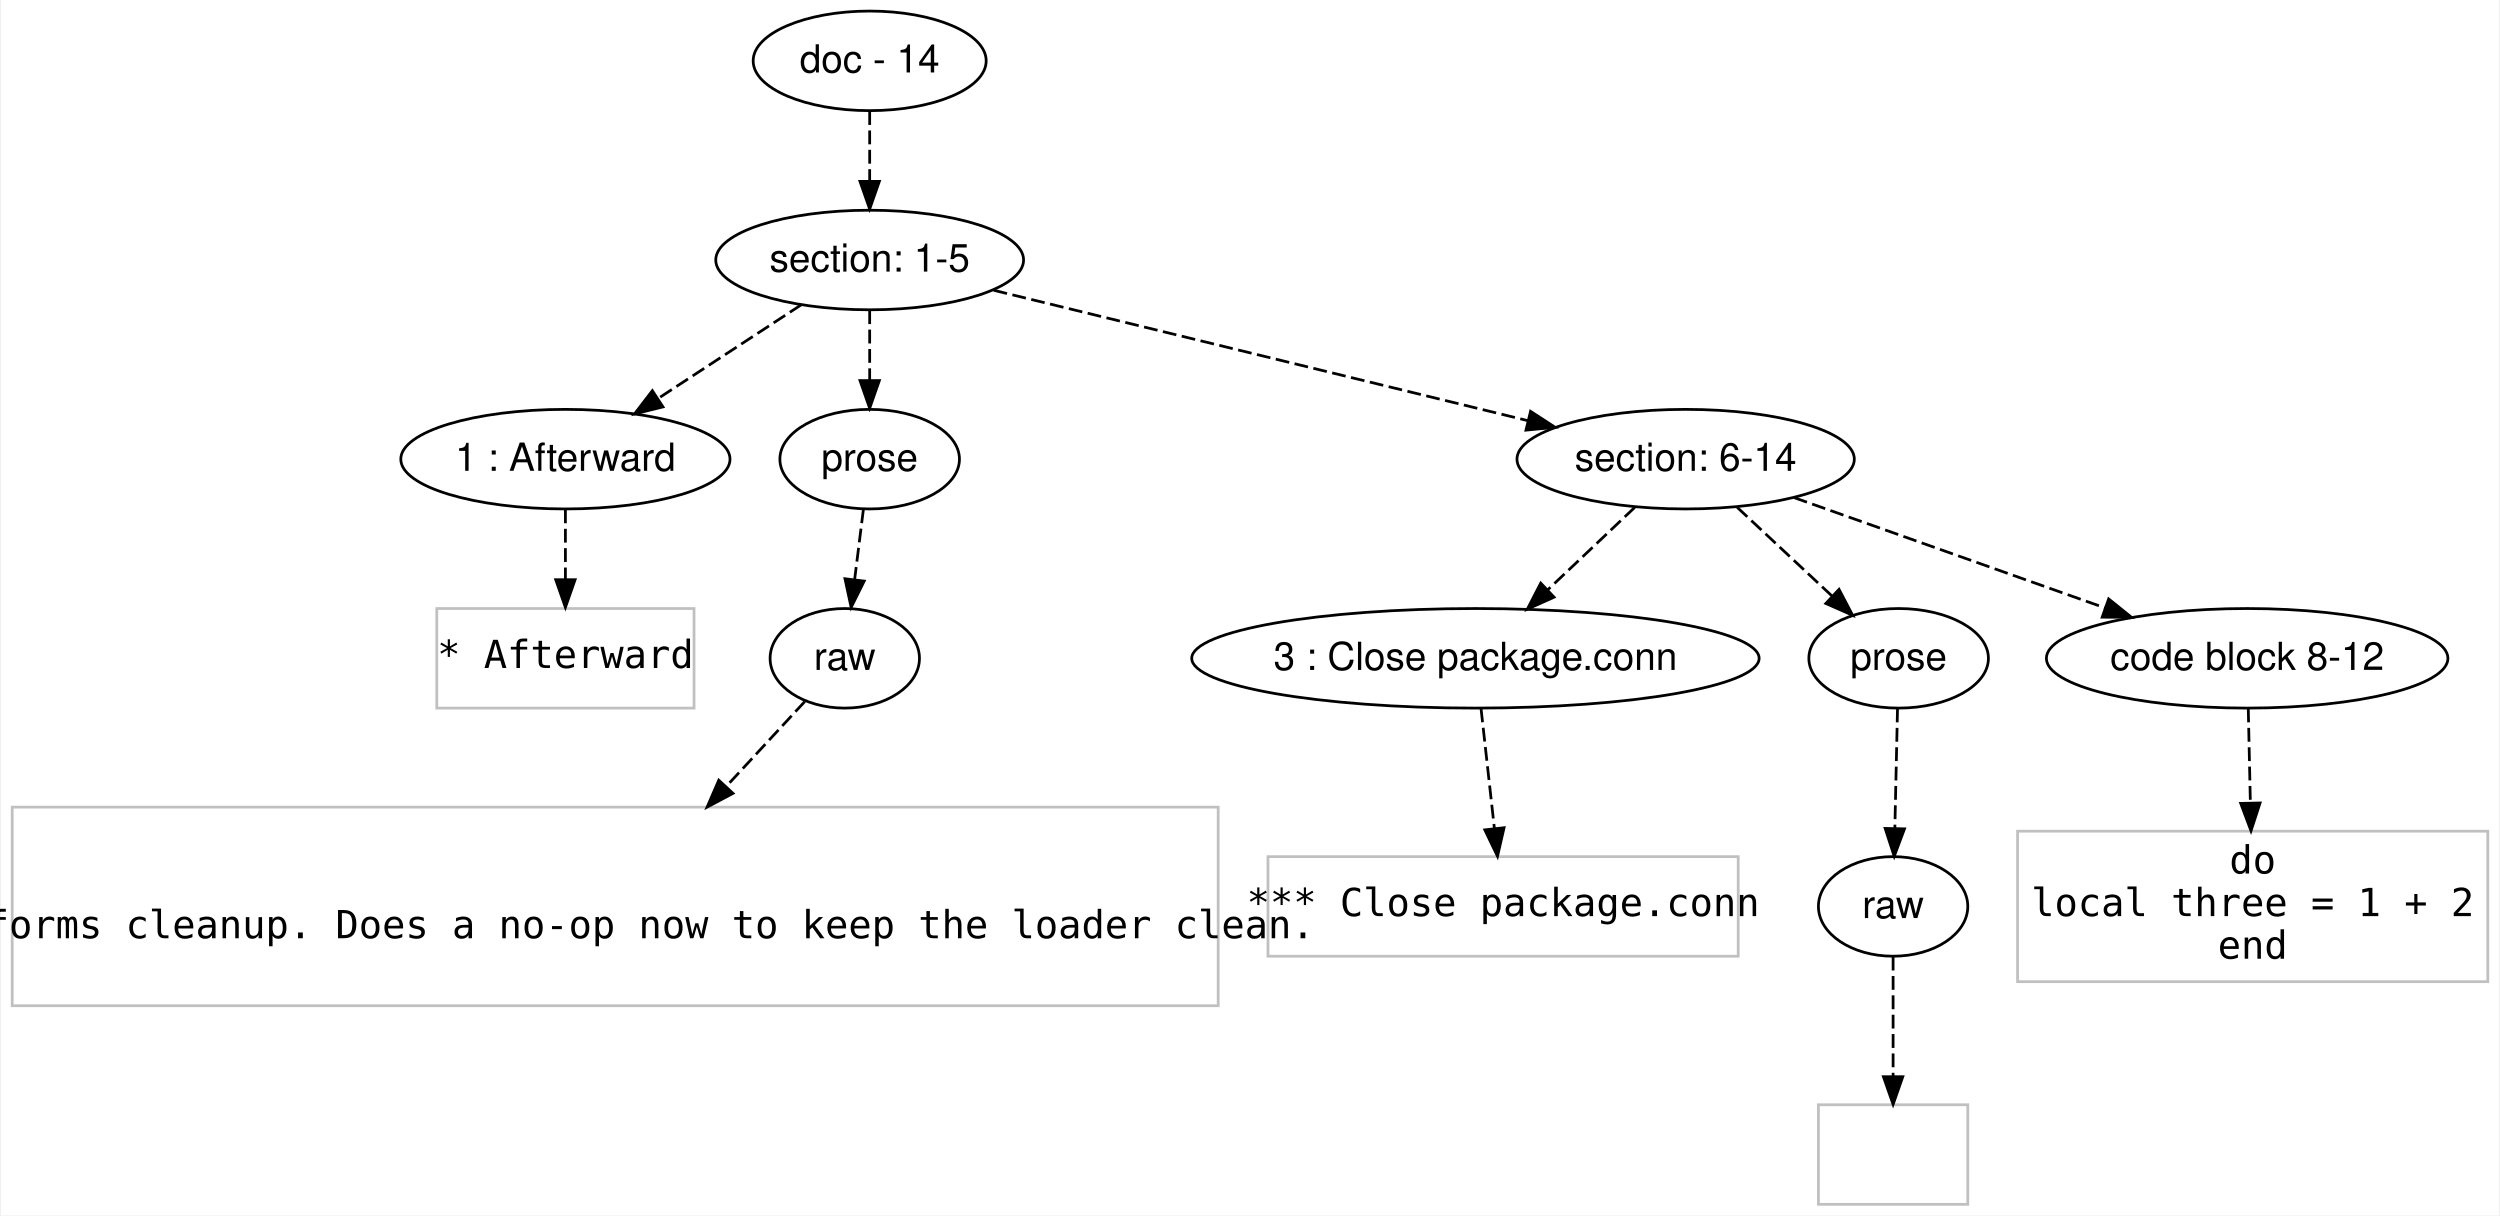
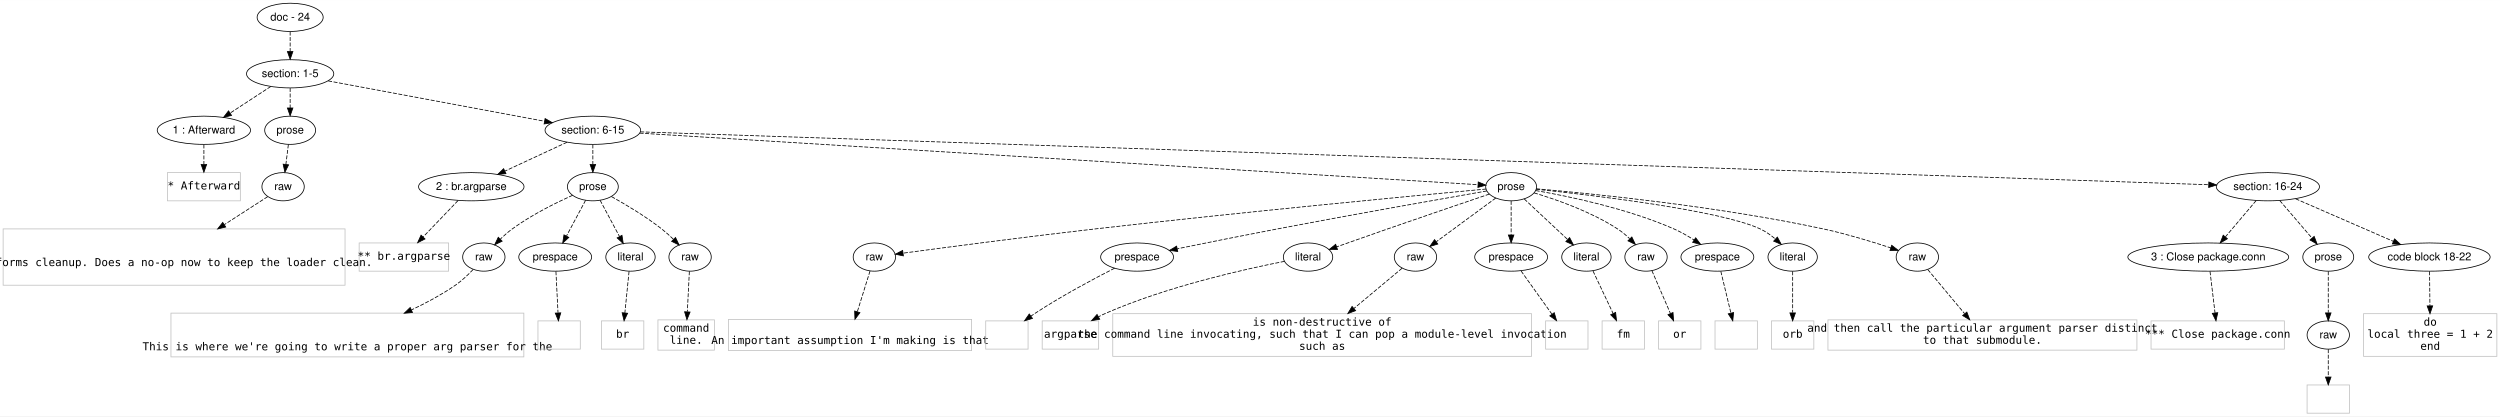
- <svg xmlns="http://www.w3.org/2000/svg" width="903pt" height="439pt" viewBox="0.00 0.00 903.00 439.40">
-   <g id="graph0" class="graph" transform="scale(1 1) rotate(0) translate(4 435.4)">
-     <polygon fill="#ffffff" stroke="transparent" points="-4,4 -4,-435.4 899,-435.4 899,4 -4,4" />
+ <svg xmlns="http://www.w3.org/2000/svg" width="3188pt" height="531pt" viewBox="0.00 0.00 3188.00 530.80">
+   <g id="graph0" class="graph" transform="scale(1 1) rotate(0) translate(4 526.8001)">
+     <polygon fill="#ffffff" stroke="transparent" points="-4,4 -4,-526.8 3184,-526.8 3184,4 -4,4" />
    <g id="node1" class="node">
-       <ellipse fill="none" stroke="#000000" cx="310" cy="-413.4" rx="42.122" ry="18" />
-       <text text-anchor="middle" x="310" y="-409.2" font-family="Helvetica,sans-Serif" font-size="14.00" fill="#000000">doc - 14</text>
+       <ellipse fill="none" stroke="#000000" cx="366" cy="-504.8" rx="42.122" ry="18" />
+       <text text-anchor="middle" x="366" y="-500.6" font-family="Helvetica,sans-Serif" font-size="14.00" fill="#000000">doc - 24</text>
    </g>
    <g id="node2" class="node">
-       <ellipse fill="none" stroke="#000000" cx="310" cy="-341.4" rx="55.646" ry="18" />
-       <text text-anchor="middle" x="310" y="-337.2" font-family="Helvetica,sans-Serif" font-size="14.00" fill="#000000">section: 1-5</text>
+       <ellipse fill="none" stroke="#000000" cx="366" cy="-432.8" rx="55.646" ry="18" />
+       <text text-anchor="middle" x="366" y="-428.6" font-family="Helvetica,sans-Serif" font-size="14.00" fill="#000000">section: 1-5</text>
    </g>
    <g id="edge1" class="edge">
-       <path fill="none" stroke="#000000" stroke-dasharray="5,2" d="M310,-395.231C310,-387.531 310,-378.374 310,-369.817" />
-       <polygon fill="#000000" stroke="#000000" points="313.5,-369.813 310,-359.813 306.5,-369.813 313.5,-369.813" />
+       <path fill="none" stroke="#000000" stroke-dasharray="5,2" d="M366,-486.631C366,-478.931 366,-469.774 366,-461.217" />
+       <polygon fill="#000000" stroke="#000000" points="369.5,-461.213 366,-451.213 362.5,-461.213 369.5,-461.213" />
    </g>
    <g id="node3" class="node">
-       <ellipse fill="none" stroke="#000000" cx="200" cy="-269.4" rx="59.514" ry="18" />
-       <text text-anchor="middle" x="200" y="-265.2" font-family="Helvetica,sans-Serif" font-size="14.00" fill="#000000">1 : Afterward</text>
+       <ellipse fill="none" stroke="#000000" cx="256" cy="-360.8" rx="59.514" ry="18" />
+       <text text-anchor="middle" x="256" y="-356.6" font-family="Helvetica,sans-Serif" font-size="14.00" fill="#000000">1 : Afterward</text>
    </g>
    <g id="edge2" class="edge">
-       <path fill="none" stroke="#000000" stroke-dasharray="5,2" d="M285.314,-325.242C269.995,-315.215 250.113,-302.201 233.396,-291.26" />
-       <polygon fill="#000000" stroke="#000000" points="235.268,-288.302 224.984,-285.753 231.435,-294.159 235.268,-288.302" />
+       <path fill="none" stroke="#000000" stroke-dasharray="5,2" d="M341.314,-416.642C325.995,-406.615 306.113,-393.601 289.396,-382.659" />
+       <polygon fill="#000000" stroke="#000000" points="291.268,-379.702 280.984,-377.154 287.435,-385.558 291.268,-379.702" />
    </g>
    <g id="node4" class="node">
-       <ellipse fill="none" stroke="#000000" cx="310" cy="-269.4" rx="32.459" ry="18" />
-       <text text-anchor="middle" x="310" y="-265.2" font-family="Helvetica,sans-Serif" font-size="14.00" fill="#000000">prose</text>
+       <ellipse fill="none" stroke="#000000" cx="366" cy="-360.8" rx="32.459" ry="18" />
+       <text text-anchor="middle" x="366" y="-356.6" font-family="Helvetica,sans-Serif" font-size="14.00" fill="#000000">prose</text>
    </g>
    <g id="edge3" class="edge">
-       <path fill="none" stroke="#000000" stroke-dasharray="5,2" d="M310,-323.231C310,-315.531 310,-306.374 310,-297.817" />
-       <polygon fill="#000000" stroke="#000000" points="313.5,-297.813 310,-287.813 306.5,-297.813 313.5,-297.813" />
+       <path fill="none" stroke="#000000" stroke-dasharray="5,2" d="M366,-414.631C366,-406.931 366,-397.774 366,-389.217" />
+       <polygon fill="#000000" stroke="#000000" points="369.5,-389.213 366,-379.213 362.5,-389.213 369.5,-389.213" />
    </g>
    <g id="node5" class="node">
-       <ellipse fill="none" stroke="#000000" cx="605" cy="-269.4" rx="60.983" ry="18" />
-       <text text-anchor="middle" x="605" y="-265.2" font-family="Helvetica,sans-Serif" font-size="14.00" fill="#000000">section: 6-14</text>
+       <ellipse fill="none" stroke="#000000" cx="752" cy="-360.8" rx="60.983" ry="18" />
+       <text text-anchor="middle" x="752" y="-356.6" font-family="Helvetica,sans-Serif" font-size="14.00" fill="#000000">section: 6-15</text>
    </g>
    <g id="edge4" class="edge">
-       <path fill="none" stroke="#000000" stroke-dasharray="5,2" d="M354.804,-330.465C406.502,-317.847 491.614,-297.074 547.988,-283.315" />
-       <polygon fill="#000000" stroke="#000000" points="548.933,-286.687 557.818,-280.916 547.273,-279.887 548.933,-286.687" />
+       <path fill="none" stroke="#000000" stroke-dasharray="5,2" d="M414.496,-423.754C484.452,-410.705 613.674,-386.602 690.325,-372.304" />
+       <polygon fill="#000000" stroke="#000000" points="691.133,-375.714 700.322,-370.44 689.85,-368.833 691.133,-375.714" />
    </g>
    <g id="node6" class="node">
-       <polygon fill="none" stroke="#c0c0c0" points="246.5,-215.4 153.5,-215.4 153.5,-179.4 246.5,-179.4 246.5,-215.4" />
-       <text text-anchor="middle" x="200" y="-193.9" font-family="Inconsolata" font-size="14.00" fill="#000000">* Afterward</text>
+       <polygon fill="none" stroke="#c0c0c0" points="302.5,-306.8 209.5,-306.8 209.5,-270.8 302.5,-270.8 302.5,-306.8" />
+       <text text-anchor="middle" x="256" y="-285.3" font-family="Inconsolata" font-size="14.00" fill="#000000">* Afterward</text>
    </g>
    <g id="edge5" class="edge">
-       <path fill="none" stroke="#000000" stroke-dasharray="5,2" d="M200,-251.231C200,-243.531 200,-234.374 200,-225.817" />
-       <polygon fill="#000000" stroke="#000000" points="203.5,-225.813 200,-215.813 196.5,-225.813 203.5,-225.813" />
+       <path fill="none" stroke="#000000" stroke-dasharray="5,2" d="M256,-342.631C256,-334.931 256,-325.774 256,-317.217" />
+       <polygon fill="#000000" stroke="#000000" points="259.5,-317.213 256,-307.213 252.5,-317.213 259.5,-317.213" />
    </g>
    <g id="node7" class="node">
-       <ellipse fill="none" stroke="#000000" cx="301" cy="-197.4" rx="27" ry="18" />
-       <text text-anchor="middle" x="301" y="-193.2" font-family="Helvetica,sans-Serif" font-size="14.00" fill="#000000">raw</text>
+       <ellipse fill="none" stroke="#000000" cx="357" cy="-288.8" rx="27" ry="18" />
+       <text text-anchor="middle" x="357" y="-284.6" font-family="Helvetica,sans-Serif" font-size="14.00" fill="#000000">raw</text>
    </g>
    <g id="edge6" class="edge">
-       <path fill="none" stroke="#000000" stroke-dasharray="5,2" d="M307.729,-251.231C306.766,-243.531 305.622,-234.374 304.552,-225.817" />
-       <polygon fill="#000000" stroke="#000000" points="308.015,-225.302 303.302,-215.813 301.069,-226.17 308.015,-225.302" />
+       <path fill="none" stroke="#000000" stroke-dasharray="5,2" d="M363.729,-342.631C362.766,-334.931 361.622,-325.774 360.552,-317.217" />
+       <polygon fill="#000000" stroke="#000000" points="364.015,-316.702 359.302,-307.213 357.069,-317.57 364.015,-316.702" />
    </g>
    <g id="node9" class="node">
-       <ellipse fill="none" stroke="#000000" cx="529" cy="-197.4" rx="102.563" ry="18" />
-       <text text-anchor="middle" x="529" y="-193.2" font-family="Helvetica,sans-Serif" font-size="14.00" fill="#000000">3 : Close package.conn</text>
+       <ellipse fill="none" stroke="#000000" cx="597" cy="-288.8" rx="67.272" ry="18" />
+       <text text-anchor="middle" x="597" y="-284.6" font-family="Helvetica,sans-Serif" font-size="14.00" fill="#000000">2 : br.argparse</text>
    </g>
    <g id="edge8" class="edge">
-       <path fill="none" stroke="#000000" stroke-dasharray="5,2" d="M586.602,-251.971C577.129,-242.996 565.416,-231.9 555.032,-222.062" />
-       <polygon fill="#000000" stroke="#000000" points="557.423,-219.506 547.756,-215.169 552.609,-224.587 557.423,-219.506" />
+       <path fill="none" stroke="#000000" stroke-dasharray="5,2" d="M719.129,-345.531C696.041,-334.806 664.937,-320.358 639.897,-308.726" />
+       <polygon fill="#000000" stroke="#000000" points="641.17,-305.459 630.627,-304.42 638.221,-311.807 641.17,-305.459" />
    </g>
    <g id="node10" class="node">
-       <ellipse fill="none" stroke="#000000" cx="682" cy="-197.4" rx="32.459" ry="18" />
-       <text text-anchor="middle" x="682" y="-193.2" font-family="Helvetica,sans-Serif" font-size="14.00" fill="#000000">prose</text>
+       <ellipse fill="none" stroke="#000000" cx="752" cy="-288.8" rx="32.459" ry="18" />
+       <text text-anchor="middle" x="752" y="-284.6" font-family="Helvetica,sans-Serif" font-size="14.00" fill="#000000">prose</text>
    </g>
    <g id="edge9" class="edge">
-       <path fill="none" stroke="#000000" stroke-dasharray="5,2" d="M623.64,-251.971C633.982,-242.3 646.958,-230.166 658.047,-219.798" />
-       <polygon fill="#000000" stroke="#000000" points="660.452,-222.34 665.366,-212.954 655.672,-217.227 660.452,-222.34" />
+       <path fill="none" stroke="#000000" stroke-dasharray="5,2" d="M752,-342.631C752,-334.931 752,-325.774 752,-317.217" />
+       <polygon fill="#000000" stroke="#000000" points="755.5,-317.213 752,-307.213 748.5,-317.213 755.5,-317.213" />
    </g>
    <g id="node11" class="node">
-       <ellipse fill="none" stroke="#000000" cx="808" cy="-197.4" rx="72.584" ry="18" />
-       <text text-anchor="middle" x="808" y="-193.2" font-family="Helvetica,sans-Serif" font-size="14.00" fill="#000000">code block 8-12</text>
+       <ellipse fill="none" stroke="#000000" cx="1923" cy="-288.8" rx="32.459" ry="18" />
+       <text text-anchor="middle" x="1923" y="-284.6" font-family="Helvetica,sans-Serif" font-size="14.00" fill="#000000">prose</text>
    </g>
    <g id="edge10" class="edge">
-       <path fill="none" stroke="#000000" stroke-dasharray="5,2" d="M644.14,-255.518C676.155,-244.163 721.685,-228.014 756.629,-215.62" />
-       <polygon fill="#000000" stroke="#000000" points="757.93,-218.873 766.184,-212.231 755.59,-212.275 757.93,-218.873" />
+       <path fill="none" stroke="#000000" stroke-dasharray="5,2" d="M811.68,-357.131C1018.696,-344.402 1702.918,-302.332 1880.561,-291.409" />
+       <polygon fill="#000000" stroke="#000000" points="1881.039,-294.887 1890.805,-290.78 1880.609,-287.9 1881.039,-294.887" />
+     </g>
+     <g id="node12" class="node">
+       <ellipse fill="none" stroke="#000000" cx="2888" cy="-288.8" rx="65.819" ry="18" />
+       <text text-anchor="middle" x="2888" y="-284.6" font-family="Helvetica,sans-Serif" font-size="14.00" fill="#000000">section: 16-24</text>
+     </g>
+     <g id="edge11" class="edge">
+       <path fill="none" stroke="#000000" stroke-dasharray="5,2" d="M812.486,-358.761C1116.462,-348.515 2475.989,-302.688 2812.482,-291.346" />
+       <polygon fill="#000000" stroke="#000000" points="2812.732,-294.839 2822.608,-291.004 2812.496,-287.843 2812.732,-294.839" />
    </g>
    <g id="node8" class="node">
-       <polygon fill="none" stroke="#c0c0c0" points="436,-143.601 0,-143.601 0,-71.799 436,-71.799 436,-143.601" />
-       <text text-anchor="middle" x="218" y="-96.2" font-family="Inconsolata" font-size="14.00" fill="#000000">Performs cleanup. Does a no-op now to keep the loader clean.</text>
+       <polygon fill="none" stroke="#c0c0c0" points="436,-235.001 0,-235.001 0,-163.199 436,-163.199 436,-235.001" />
+       <text text-anchor="middle" x="218" y="-187.6" font-family="Inconsolata" font-size="14.00" fill="#000000">Performs cleanup. Does a no-op now to keep the loader clean.</text>
    </g>
    <g id="edge7" class="edge">
-       <path fill="none" stroke="#000000" stroke-dasharray="5,2" d="M286.543,-181.775C278.618,-173.211 268.363,-162.128 258.211,-151.157" />
-       <polygon fill="#000000" stroke="#000000" points="260.589,-148.574 251.229,-143.611 255.452,-153.328 260.589,-148.574" />
-     </g>
-     <g id="node12" class="node">
-       <polygon fill="none" stroke="#c0c0c0" points="624,-125.7 454,-125.7 454,-89.7 624,-89.7 624,-125.7" />
-       <text text-anchor="middle" x="539" y="-104.2" font-family="Inconsolata" font-size="14.00" fill="#000000">*** Close package.conn</text>
-     </g>
-     <g id="edge11" class="edge">
-       <path fill="none" stroke="#000000" stroke-dasharray="5,2" d="M531.024,-179.248C532.406,-166.846 534.266,-150.163 535.842,-136.026" />
-       <polygon fill="#000000" stroke="#000000" points="539.35,-136.151 536.979,-125.825 532.393,-135.376 539.35,-136.151" />
+       <path fill="none" stroke="#000000" stroke-dasharray="5,2" d="M337.38,-276.139C322.843,-266.758 302.153,-253.406 282.071,-240.447" />
+       <polygon fill="#000000" stroke="#000000" points="283.822,-237.411 273.522,-234.929 280.026,-243.293 283.822,-237.411" />
    </g>
    <g id="node13" class="node">
-       <ellipse fill="none" stroke="#000000" cx="680" cy="-107.7" rx="27" ry="18" />
-       <text text-anchor="middle" x="680" y="-103.5" font-family="Helvetica,sans-Serif" font-size="14.00" fill="#000000">raw</text>
+       <polygon fill="none" stroke="#c0c0c0" points="568,-217.1 454,-217.1 454,-181.1 568,-181.1 568,-217.1" />
+       <text text-anchor="middle" x="511" y="-195.6" font-family="Inconsolata" font-size="14.00" fill="#000000">** br.argparse</text>
    </g>
    <g id="edge12" class="edge">
-       <path fill="none" stroke="#000000" stroke-dasharray="5,2" d="M681.595,-179.248C681.319,-166.846 680.947,-150.163 680.632,-136.026" />
-       <polygon fill="#000000" stroke="#000000" points="684.126,-135.745 680.404,-125.825 677.128,-135.901 684.126,-135.745" />
+       <path fill="none" stroke="#000000" stroke-dasharray="5,2" d="M580.009,-271.078C567.337,-257.861 549.837,-239.608 535.631,-224.791" />
+       <polygon fill="#000000" stroke="#000000" points="537.993,-222.197 528.546,-217.401 532.94,-227.042 537.993,-222.197" />
+     </g>
+     <g id="node14" class="node">
+       <ellipse fill="none" stroke="#000000" cx="613" cy="-199.1" rx="27" ry="18" />
+       <text text-anchor="middle" x="613" y="-194.9" font-family="Helvetica,sans-Serif" font-size="14.00" fill="#000000">raw</text>
+     </g>
+     <g id="edge13" class="edge">
+       <path fill="none" stroke="#000000" stroke-dasharray="5,2" d="M726.215,-277.895C704.598,-268.157 673.435,-252.693 649,-234.8 643.904,-231.069 638.837,-226.625 634.183,-222.161" />
+       <polygon fill="#000000" stroke="#000000" points="636.343,-219.369 626.807,-214.751 631.382,-224.308 636.343,-219.369" />
    </g>
    <g id="node15" class="node">
-       <polygon fill="none" stroke="#c0c0c0" points="895,-134.9 725,-134.9 725,-80.5 895,-80.5 895,-134.9" />
-       <text text-anchor="middle" x="810" y="-119.6" font-family="Inconsolata" font-size="14.00" fill="#000000">do</text>
-       <text text-anchor="middle" x="810" y="-104.2" font-family="Inconsolata" font-size="14.00" fill="#000000">   local three = 1 + 2</text>
-       <text text-anchor="middle" x="810" y="-88.8" font-family="Inconsolata" font-size="14.00" fill="#000000">end</text>
+       <ellipse fill="none" stroke="#000000" cx="704" cy="-199.1" rx="46.474" ry="18" />
+       <text text-anchor="middle" x="704" y="-194.9" font-family="Helvetica,sans-Serif" font-size="14.00" fill="#000000">prespace</text>
    </g>
    <g id="edge14" class="edge">
-       <path fill="none" stroke="#000000" stroke-dasharray="5,2" d="M808.405,-179.248C808.624,-169.429 808.903,-156.925 809.165,-145.126" />
-       <polygon fill="#000000" stroke="#000000" points="812.667,-145.1 809.391,-135.024 805.669,-144.944 812.667,-145.1" />
-     </g>
-     <g id="node14" class="node">
-       <polygon fill="none" stroke="#c0c0c0" points="707,-36 653,-36 653,0 707,0 707,-36" />
-     </g>
-     <g id="edge13" class="edge">
-       <path fill="none" stroke="#000000" stroke-dasharray="5,2" d="M680,-89.548C680,-77.147 680,-60.463 680,-46.326" />
-       <polygon fill="#000000" stroke="#000000" points="683.5,-46.125 680,-36.125 676.5,-46.125 683.5,-46.125" />
+       <path fill="none" stroke="#000000" stroke-dasharray="5,2" d="M742.745,-271.505C735.862,-258.642 726.337,-240.843 718.454,-226.111" />
+       <polygon fill="#000000" stroke="#000000" points="721.359,-224.122 713.555,-216.956 715.187,-227.424 721.359,-224.122" />
+     </g>
+     <g id="node16" class="node">
+       <ellipse fill="none" stroke="#000000" cx="800" cy="-199.1" rx="31.481" ry="18" />
+       <text text-anchor="middle" x="800" y="-194.9" font-family="Helvetica,sans-Serif" font-size="14.00" fill="#000000">literal</text>
+     </g>
+     <g id="edge15" class="edge">
+       <path fill="none" stroke="#000000" stroke-dasharray="5,2" d="M761.255,-271.505C768.227,-258.475 777.911,-240.38 785.852,-225.539" />
+       <polygon fill="#000000" stroke="#000000" points="789.141,-226.81 790.774,-216.342 782.969,-223.508 789.141,-226.81" />
+     </g>
+     <g id="node17" class="node">
+       <ellipse fill="none" stroke="#000000" cx="876" cy="-199.1" rx="27" ry="18" />
+       <text text-anchor="middle" x="876" y="-194.9" font-family="Helvetica,sans-Serif" font-size="14.00" fill="#000000">raw</text>
+     </g>
+     <g id="edge16" class="edge">
+       <path fill="none" stroke="#000000" stroke-dasharray="5,2" d="M775.758,-276.202C794.043,-266.046 819.56,-250.854 840,-234.8 844.967,-230.899 849.977,-226.38 854.617,-221.897" />
+       <polygon fill="#000000" stroke="#000000" points="857.414,-224.049 862.002,-214.499 852.46,-219.104 857.414,-224.049" />
+     </g>
+     <g id="node22" class="node">
+       <ellipse fill="none" stroke="#000000" cx="1111" cy="-199.1" rx="27" ry="18" />
+       <text text-anchor="middle" x="1111" y="-194.9" font-family="Helvetica,sans-Serif" font-size="14.00" fill="#000000">raw</text>
+     </g>
+     <g id="edge21" class="edge">
+       <path fill="none" stroke="#000000" stroke-dasharray="5,2" d="M1891.188,-285.858C1808.591,-278.158 1580.539,-256.499 1391,-234.8 1303.592,-224.793 1201.074,-211.264 1147.627,-204.075" />
+       <polygon fill="#000000" stroke="#000000" points="1147.989,-200.592 1137.611,-202.724 1147.054,-207.529 1147.989,-200.592" />
+     </g>
+     <g id="node23" class="node">
+       <ellipse fill="none" stroke="#000000" cx="1446" cy="-199.1" rx="46.474" ry="18" />
+       <text text-anchor="middle" x="1446" y="-194.9" font-family="Helvetica,sans-Serif" font-size="14.00" fill="#000000">prespace</text>
+     </g>
+     <g id="edge22" class="edge">
+       <path fill="none" stroke="#000000" stroke-dasharray="5,2" d="M1891.972,-283.399C1837.62,-273.893 1721.675,-253.413 1624,-234.8 1581.308,-226.665 1532.965,-216.936 1497.444,-209.69" />
+       <polygon fill="#000000" stroke="#000000" points="1497.816,-206.194 1487.318,-207.621 1496.415,-213.052 1497.816,-206.194" />
+     </g>
+     <g id="node24" class="node">
+       <ellipse fill="none" stroke="#000000" cx="1664" cy="-199.1" rx="31.481" ry="18" />
+       <text text-anchor="middle" x="1664" y="-194.9" font-family="Helvetica,sans-Serif" font-size="14.00" fill="#000000">literal</text>
+     </g>
+     <g id="edge23" class="edge">
+       <path fill="none" stroke="#000000" stroke-dasharray="5,2" d="M1895.285,-279.425C1863.713,-268.723 1810.59,-250.648 1765,-234.8 1743.608,-227.364 1719.715,-218.925 1700.539,-212.119" />
+       <polygon fill="#000000" stroke="#000000" points="1701.575,-208.772 1690.98,-208.723 1699.232,-215.369 1701.575,-208.772" />
+     </g>
+     <g id="node25" class="node">
+       <ellipse fill="none" stroke="#000000" cx="1801" cy="-199.1" rx="27" ry="18" />
+       <text text-anchor="middle" x="1801" y="-194.9" font-family="Helvetica,sans-Serif" font-size="14.00" fill="#000000">raw</text>
+     </g>
+     <g id="edge24" class="edge">
+       <path fill="none" stroke="#000000" stroke-dasharray="5,2" d="M1903.399,-274.388C1882.853,-259.282 1850.443,-235.453 1827.598,-218.656" />
+       <polygon fill="#000000" stroke="#000000" points="1829.485,-215.7 1819.355,-212.596 1825.339,-221.339 1829.485,-215.7" />
+     </g>
+     <g id="node26" class="node">
+       <ellipse fill="none" stroke="#000000" cx="1923" cy="-199.1" rx="46.474" ry="18" />
+       <text text-anchor="middle" x="1923" y="-194.9" font-family="Helvetica,sans-Serif" font-size="14.00" fill="#000000">prespace</text>
+     </g>
+     <g id="edge25" class="edge">
+       <path fill="none" stroke="#000000" stroke-dasharray="5,2" d="M1923,-270.648C1923,-258.247 1923,-241.563 1923,-227.426" />
+       <polygon fill="#000000" stroke="#000000" points="1926.5,-227.225 1923,-217.225 1919.5,-227.225 1926.5,-227.225" />
+     </g>
+     <g id="node27" class="node">
+       <ellipse fill="none" stroke="#000000" cx="2019" cy="-199.1" rx="31.481" ry="18" />
+       <text text-anchor="middle" x="2019" y="-194.9" font-family="Helvetica,sans-Serif" font-size="14.00" fill="#000000">literal</text>
+     </g>
+     <g id="edge26" class="edge">
+       <path fill="none" stroke="#000000" stroke-dasharray="5,2" d="M1939.722,-273.175C1955.002,-258.898 1977.772,-237.623 1994.994,-221.531" />
+       <polygon fill="#000000" stroke="#000000" points="1997.553,-223.93 2002.47,-214.546 1992.773,-218.815 1997.553,-223.93" />
+     </g>
+     <g id="node28" class="node">
+       <ellipse fill="none" stroke="#000000" cx="2095" cy="-199.1" rx="27" ry="18" />
+       <text text-anchor="middle" x="2095" y="-194.9" font-family="Helvetica,sans-Serif" font-size="14.00" fill="#000000">raw</text>
+     </g>
+     <g id="edge27" class="edge">
+       <path fill="none" stroke="#000000" stroke-dasharray="5,2" d="M1952.224,-280.945C1980.926,-272.396 2025.204,-256.922 2059,-234.8 2064.284,-231.341 2069.434,-227.017 2074.11,-222.584" />
+       <polygon fill="#000000" stroke="#000000" points="2076.919,-224.721 2081.472,-215.154 2071.947,-219.794 2076.919,-224.721" />
+     </g>
+     <g id="node29" class="node">
+       <ellipse fill="none" stroke="#000000" cx="2186" cy="-199.1" rx="46.474" ry="18" />
+       <text text-anchor="middle" x="2186" y="-194.9" font-family="Helvetica,sans-Serif" font-size="14.00" fill="#000000">prespace</text>
+     </g>
+     <g id="edge28" class="edge">
+       <path fill="none" stroke="#000000" stroke-dasharray="5,2" d="M1954.348,-283.907C1995.991,-276.688 2071.249,-261.116 2131,-234.8 2139.553,-231.033 2148.278,-226.01 2156.183,-220.925" />
+       <polygon fill="#000000" stroke="#000000" points="2158.344,-223.69 2164.708,-215.22 2154.451,-217.873 2158.344,-223.69" />
+     </g>
+     <g id="node30" class="node">
+       <ellipse fill="none" stroke="#000000" cx="2282" cy="-199.1" rx="31.481" ry="18" />
+       <text text-anchor="middle" x="2282" y="-194.9" font-family="Helvetica,sans-Serif" font-size="14.00" fill="#000000">literal</text>
+     </g>
+     <g id="edge29" class="edge">
+       <path fill="none" stroke="#000000" stroke-dasharray="5,2" d="M1954.728,-285.619C2024.766,-278.245 2190.39,-258.769 2241,-234.8 2247.648,-231.651 2254.048,-227.111 2259.735,-222.318" />
+       <polygon fill="#000000" stroke="#000000" points="2262.464,-224.568 2267.503,-215.248 2257.752,-219.391 2262.464,-224.568" />
+     </g>
+     <g id="node31" class="node">
+       <ellipse fill="none" stroke="#000000" cx="2441" cy="-199.1" rx="27" ry="18" />
+       <text text-anchor="middle" x="2441" y="-194.9" font-family="Helvetica,sans-Serif" font-size="14.00" fill="#000000">raw</text>
+     </g>
+     <g id="edge30" class="edge">
+       <path fill="none" stroke="#000000" stroke-dasharray="5,2" d="M1955.104,-286.178C2023.265,-280.236 2187.233,-263.946 2322,-234.8 2351.146,-228.497 2383.517,-218.59 2407.13,-210.81" />
+       <polygon fill="#000000" stroke="#000000" points="2408.302,-214.109 2416.679,-207.623 2406.085,-207.469 2408.302,-214.109" />
+     </g>
+     <g id="node42" class="node">
+       <ellipse fill="none" stroke="#000000" cx="2812" cy="-199.1" rx="102.563" ry="18" />
+       <text text-anchor="middle" x="2812" y="-194.9" font-family="Helvetica,sans-Serif" font-size="14.00" fill="#000000">3 : Close package.conn</text>
+     </g>
+     <g id="edge41" class="edge">
+       <path fill="none" stroke="#000000" stroke-dasharray="5,2" d="M2872.985,-271.078C2861.816,-257.896 2846.403,-239.705 2833.867,-224.909" />
+       <polygon fill="#000000" stroke="#000000" points="2836.379,-222.459 2827.244,-217.092 2831.038,-226.984 2836.379,-222.459" />
+     </g>
+     <g id="node43" class="node">
+       <ellipse fill="none" stroke="#000000" cx="2965" cy="-199.1" rx="32.459" ry="18" />
+       <text text-anchor="middle" x="2965" y="-194.9" font-family="Helvetica,sans-Serif" font-size="14.00" fill="#000000">prose</text>
+     </g>
+     <g id="edge42" class="edge">
+       <path fill="none" stroke="#000000" stroke-dasharray="5,2" d="M2903.213,-271.078C2914.898,-257.465 2931.169,-238.511 2944.081,-223.47" />
+       <polygon fill="#000000" stroke="#000000" points="2947,-225.443 2950.857,-215.575 2941.688,-220.883 2947,-225.443" />
+     </g>
+     <g id="node44" class="node">
+       <ellipse fill="none" stroke="#000000" cx="3094" cy="-199.1" rx="77.421" ry="18" />
+       <text text-anchor="middle" x="3094" y="-194.9" font-family="Helvetica,sans-Serif" font-size="14.00" fill="#000000">code block 18-22</text>
+     </g>
+     <g id="edge43" class="edge">
+       <path fill="none" stroke="#000000" stroke-dasharray="5,2" d="M2923.413,-273.38C2957.878,-258.372 3010.421,-235.493 3048.083,-219.094" />
+       <polygon fill="#000000" stroke="#000000" points="3049.546,-222.274 3057.317,-215.073 3046.751,-215.857 3049.546,-222.274" />
+     </g>
+     <g id="node18" class="node">
+       <polygon fill="none" stroke="#c0c0c0" points="664,-127.602 214,-127.602 214,-71.799 664,-71.799 664,-127.602" />
+       <text text-anchor="middle" x="439" y="-80.2" font-family="Inconsolata" font-size="14.00" fill="#000000">This is where we're going to write a proper arg parser for the</text>
+     </g>
+     <g id="edge17" class="edge">
+       <path fill="none" stroke="#000000" stroke-dasharray="5,2" d="M599.33,-183.257C593.001,-176.558 585.098,-169.022 577,-163.4 559.769,-151.438 539.933,-140.763 520.771,-131.729" />
+       <polygon fill="#000000" stroke="#000000" points="521.98,-128.432 511.433,-127.427 519.051,-134.79 521.98,-128.432" />
+     </g>
+     <g id="node19" class="node">
+       <polygon fill="none" stroke="#c0c0c0" points="736,-117.7 682,-117.7 682,-81.7 736,-81.7 736,-117.7" />
+       <text text-anchor="middle" x="709" y="-96.2" font-family="Inconsolata" font-size="14.00" fill="#000000"> </text>
+     </g>
+     <g id="edge18" class="edge">
+       <path fill="none" stroke="#000000" stroke-dasharray="5,2" d="M704.917,-180.869C705.657,-166.156 706.712,-145.194 707.563,-128.258" />
+       <polygon fill="#000000" stroke="#000000" points="711.082,-127.979 708.089,-117.816 704.091,-127.627 711.082,-127.979" />
+     </g>
+     <g id="node20" class="node">
+       <polygon fill="none" stroke="#c0c0c0" points="817,-117.7 763,-117.7 763,-81.7 817,-81.7 817,-117.7" />
+       <text text-anchor="middle" x="790" y="-96.2" font-family="Inconsolata" font-size="14.00" fill="#000000">br</text>
+     </g>
+     <g id="edge19" class="edge">
+       <path fill="none" stroke="#000000" stroke-dasharray="5,2" d="M798.166,-180.869C796.672,-166.016 794.537,-144.794 792.824,-127.775" />
+       <polygon fill="#000000" stroke="#000000" points="796.306,-127.415 791.822,-117.816 789.341,-128.116 796.306,-127.415" />
+     </g>
+     <g id="node21" class="node">
+       <polygon fill="none" stroke="#c0c0c0" points="907,-119.001 835,-119.001 835,-80.399 907,-80.399 907,-119.001" />
+       <text text-anchor="middle" x="871" y="-103.9" font-family="Inconsolata" font-size="14.00" fill="#000000"> command</text>
+       <text text-anchor="middle" x="871" y="-88.5" font-family="Inconsolata" font-size="14.00" fill="#000000">line.</text>
+     </g>
+     <g id="edge20" class="edge">
+       <path fill="none" stroke="#000000" stroke-dasharray="5,2" d="M875.083,-180.869C874.361,-166.524 873.341,-146.238 872.501,-129.536" />
+       <polygon fill="#000000" stroke="#000000" points="875.978,-128.987 871.98,-119.175 868.986,-129.339 875.978,-128.987" />
+     </g>
+     <g id="node32" class="node">
+       <polygon fill="none" stroke="#c0c0c0" points="1235,-119.602 925,-119.602 925,-79.798 1235,-79.798 1235,-119.602" />
+       <text text-anchor="middle" x="1080" y="-88.2" font-family="Inconsolata" font-size="14.00" fill="#000000">An important assumption I'm making is that</text>
+     </g>
+     <g id="edge31" class="edge">
+       <path fill="none" stroke="#000000" stroke-dasharray="5,2" d="M1105.458,-181.329C1100.987,-166.994 1094.599,-146.512 1089.341,-129.651" />
+       <polygon fill="#000000" stroke="#000000" points="1092.559,-128.213 1086.24,-119.709 1085.876,-130.297 1092.559,-128.213" />
+     </g>
+     <g id="node33" class="node">
+       <polygon fill="none" stroke="#c0c0c0" points="1307,-117.7 1253,-117.7 1253,-81.7 1307,-81.7 1307,-117.7" />
+       <text text-anchor="middle" x="1280" y="-96.2" font-family="Inconsolata" font-size="14.00" fill="#000000"> </text>
+     </g>
+     <g id="edge32" class="edge">
+       <path fill="none" stroke="#000000" stroke-dasharray="5,2" d="M1417.384,-184.911C1390.551,-171.238 1349.634,-149.433 1316,-127.4 1314.318,-126.298 1312.614,-125.141 1310.908,-123.95" />
+       <polygon fill="#000000" stroke="#000000" points="1312.619,-120.867 1302.472,-117.821 1308.505,-126.53 1312.619,-120.867" />
+     </g>
+     <g id="node34" class="node">
+       <polygon fill="none" stroke="#c0c0c0" points="1397,-117.7 1325,-117.7 1325,-81.7 1397,-81.7 1397,-117.7" />
+       <text text-anchor="middle" x="1361" y="-96.2" font-family="Inconsolata" font-size="14.00" fill="#000000">argparse</text>
+     </g>
+     <g id="edge33" class="edge">
+       <path fill="none" stroke="#000000" stroke-dasharray="5,2" d="M1634.06,-193.629C1584.999,-184.042 1485.041,-161.888 1406,-127.4 1402.973,-126.079 1399.907,-124.582 1396.874,-122.984" />
+       <polygon fill="#000000" stroke="#000000" points="1398.373,-119.812 1387.941,-117.965 1394.945,-125.915 1398.373,-119.812" />
+     </g>
+     <g id="node35" class="node">
+       <polygon fill="none" stroke="#c0c0c0" points="1949,-126.9 1415,-126.9 1415,-72.5 1949,-72.5 1949,-126.9" />
+       <text text-anchor="middle" x="1682" y="-111.6" font-family="Inconsolata" font-size="14.00" fill="#000000"> is non-destructive of</text>
+       <text text-anchor="middle" x="1682" y="-96.2" font-family="Inconsolata" font-size="14.00" fill="#000000">the command line invocating, such that I can pop a module-level invocation</text>
+       <text text-anchor="middle" x="1682" y="-80.8" font-family="Inconsolata" font-size="14.00" fill="#000000">such as</text>
+     </g>
+     <g id="edge34" class="edge">
+       <path fill="none" stroke="#000000" stroke-dasharray="5,2" d="M1783.95,-184.858C1767.994,-171.53 1743.539,-151.103 1722.58,-133.596" />
+       <polygon fill="#000000" stroke="#000000" points="1724.662,-130.775 1714.744,-127.051 1720.175,-136.148 1724.662,-130.775" />
+     </g>
+     <g id="node36" class="node">
+       <polygon fill="none" stroke="#c0c0c0" points="2021,-117.7 1967,-117.7 1967,-81.7 2021,-81.7 2021,-117.7" />
+       <text text-anchor="middle" x="1994" y="-96.2" font-family="Inconsolata" font-size="14.00" fill="#000000"> </text>
+     </g>
+     <g id="edge35" class="edge">
+       <path fill="none" stroke="#000000" stroke-dasharray="5,2" d="M1935.693,-181.329C1946.563,-166.112 1962.378,-143.97 1974.796,-126.585" />
+       <polygon fill="#000000" stroke="#000000" points="1977.972,-128.161 1980.936,-117.989 1972.276,-124.092 1977.972,-128.161" />
+     </g>
+     <g id="node37" class="node">
+       <polygon fill="none" stroke="#c0c0c0" points="2093,-117.7 2039,-117.7 2039,-81.7 2093,-81.7 2093,-117.7" />
+       <text text-anchor="middle" x="2066" y="-96.2" font-family="Inconsolata" font-size="14.00" fill="#000000">fm</text>
+     </g>
+     <g id="edge36" class="edge">
+       <path fill="none" stroke="#000000" stroke-dasharray="5,2" d="M2027.403,-181.329C2034.532,-166.252 2044.876,-144.376 2053.061,-127.065" />
+       <polygon fill="#000000" stroke="#000000" points="2056.242,-128.526 2057.352,-117.989 2049.913,-125.534 2056.242,-128.526" />
+     </g>
+     <g id="node38" class="node">
+       <polygon fill="none" stroke="#c0c0c0" points="2165,-117.7 2111,-117.7 2111,-81.7 2165,-81.7 2165,-117.7" />
+       <text text-anchor="middle" x="2138" y="-96.2" font-family="Inconsolata" font-size="14.00" fill="#000000"> or</text>
+     </g>
+     <g id="edge37" class="edge">
+       <path fill="none" stroke="#000000" stroke-dasharray="5,2" d="M2102.49,-181.786C2108.967,-166.814 2118.448,-144.897 2125.985,-127.475" />
+       <polygon fill="#000000" stroke="#000000" points="2129.402,-128.391 2130.16,-117.823 2122.977,-125.612 2129.402,-128.391" />
+     </g>
+     <g id="node39" class="node">
+       <polygon fill="none" stroke="#c0c0c0" points="2237,-117.7 2183,-117.7 2183,-81.7 2237,-81.7 2237,-117.7" />
+       <text text-anchor="middle" x="2210" y="-96.2" font-family="Inconsolata" font-size="14.00" fill="#000000"> </text>
+     </g>
+     <g id="edge38" class="edge">
+       <path fill="none" stroke="#000000" stroke-dasharray="5,2" d="M2190.402,-180.869C2193.988,-166.016 2199.112,-144.794 2203.221,-127.775" />
+       <polygon fill="#000000" stroke="#000000" points="2206.681,-128.358 2205.626,-117.816 2199.877,-126.715 2206.681,-128.358" />
+     </g>
+     <g id="node40" class="node">
+       <polygon fill="none" stroke="#c0c0c0" points="2309,-117.7 2255,-117.7 2255,-81.7 2309,-81.7 2309,-117.7" />
+       <text text-anchor="middle" x="2282" y="-96.2" font-family="Inconsolata" font-size="14.00" fill="#000000">orb</text>
+     </g>
+     <g id="edge39" class="edge">
+       <path fill="none" stroke="#000000" stroke-dasharray="5,2" d="M2282,-180.869C2282,-166.156 2282,-145.194 2282,-128.258" />
+       <polygon fill="#000000" stroke="#000000" points="2285.5,-127.816 2282,-117.816 2278.5,-127.816 2285.5,-127.816" />
+     </g>
+     <g id="node41" class="node">
+       <polygon fill="none" stroke="#c0c0c0" points="2721,-119.001 2327,-119.001 2327,-80.399 2721,-80.399 2721,-119.001" />
+       <text text-anchor="middle" x="2524" y="-103.9" font-family="Inconsolata" font-size="14.00" fill="#000000"> and then call the particular argument parser distinct</text>
+       <text text-anchor="middle" x="2524" y="-88.5" font-family="Inconsolata" font-size="14.00" fill="#000000">to that submodule.</text>
+     </g>
+     <g id="edge40" class="edge">
+       <path fill="none" stroke="#000000" stroke-dasharray="5,2" d="M2454.335,-183.13C2466.972,-167.996 2486.206,-144.962 2501.264,-126.928" />
+       <polygon fill="#000000" stroke="#000000" points="2504.128,-128.96 2507.851,-119.04 2498.755,-124.473 2504.128,-128.96" />
+     </g>
+     <g id="node45" class="node">
+       <polygon fill="none" stroke="#c0c0c0" points="2909,-117.7 2739,-117.7 2739,-81.7 2909,-81.7 2909,-117.7" />
+       <text text-anchor="middle" x="2824" y="-96.2" font-family="Inconsolata" font-size="14.00" fill="#000000">*** Close package.conn</text>
+     </g>
+     <g id="edge44" class="edge">
+       <path fill="none" stroke="#000000" stroke-dasharray="5,2" d="M2814.201,-180.869C2815.994,-166.016 2818.556,-144.794 2820.611,-127.775" />
+       <polygon fill="#000000" stroke="#000000" points="2824.089,-128.163 2821.813,-117.816 2817.14,-127.324 2824.089,-128.163" />
+     </g>
+     <g id="node46" class="node">
+       <ellipse fill="none" stroke="#000000" cx="2965" cy="-99.7" rx="27" ry="18" />
+       <text text-anchor="middle" x="2965" y="-95.5" font-family="Helvetica,sans-Serif" font-size="14.00" fill="#000000">raw</text>
+     </g>
+     <g id="edge45" class="edge">
+       <path fill="none" stroke="#000000" stroke-dasharray="5,2" d="M2965,-180.869C2965,-166.156 2965,-145.194 2965,-128.258" />
+       <polygon fill="#000000" stroke="#000000" points="2968.5,-127.816 2965,-117.816 2961.5,-127.816 2968.5,-127.816" />
+     </g>
+     <g id="node48" class="node">
+       <polygon fill="none" stroke="#c0c0c0" points="3180,-126.9 3010,-126.9 3010,-72.5 3180,-72.5 3180,-126.9" />
+       <text text-anchor="middle" x="3095" y="-111.6" font-family="Inconsolata" font-size="14.00" fill="#000000">do</text>
+       <text text-anchor="middle" x="3095" y="-96.2" font-family="Inconsolata" font-size="14.00" fill="#000000">   local three = 1 + 2</text>
+       <text text-anchor="middle" x="3095" y="-80.8" font-family="Inconsolata" font-size="14.00" fill="#000000">end</text>
+     </g>
+     <g id="edge47" class="edge">
+       <path fill="none" stroke="#000000" stroke-dasharray="5,2" d="M3094.183,-180.869C3094.307,-168.573 3094.475,-151.913 3094.626,-136.886" />
+       <polygon fill="#000000" stroke="#000000" points="3098.126,-136.851 3094.727,-126.816 3091.127,-136.781 3098.126,-136.851" />
+     </g>
+     <g id="node47" class="node">
+       <polygon fill="none" stroke="#c0c0c0" points="2992,-36 2938,-36 2938,0 2992,0 2992,-36" />
+     </g>
+     <g id="edge46" class="edge">
+       <path fill="none" stroke="#000000" stroke-dasharray="5,2" d="M2965,-81.568C2965,-71.202 2965,-57.975 2965,-46.273" />
+       <polygon fill="#000000" stroke="#000000" points="2968.5,-46.081 2965,-36.081 2961.5,-46.081 2968.5,-46.081" />
    </g>
  </g>
</svg>
